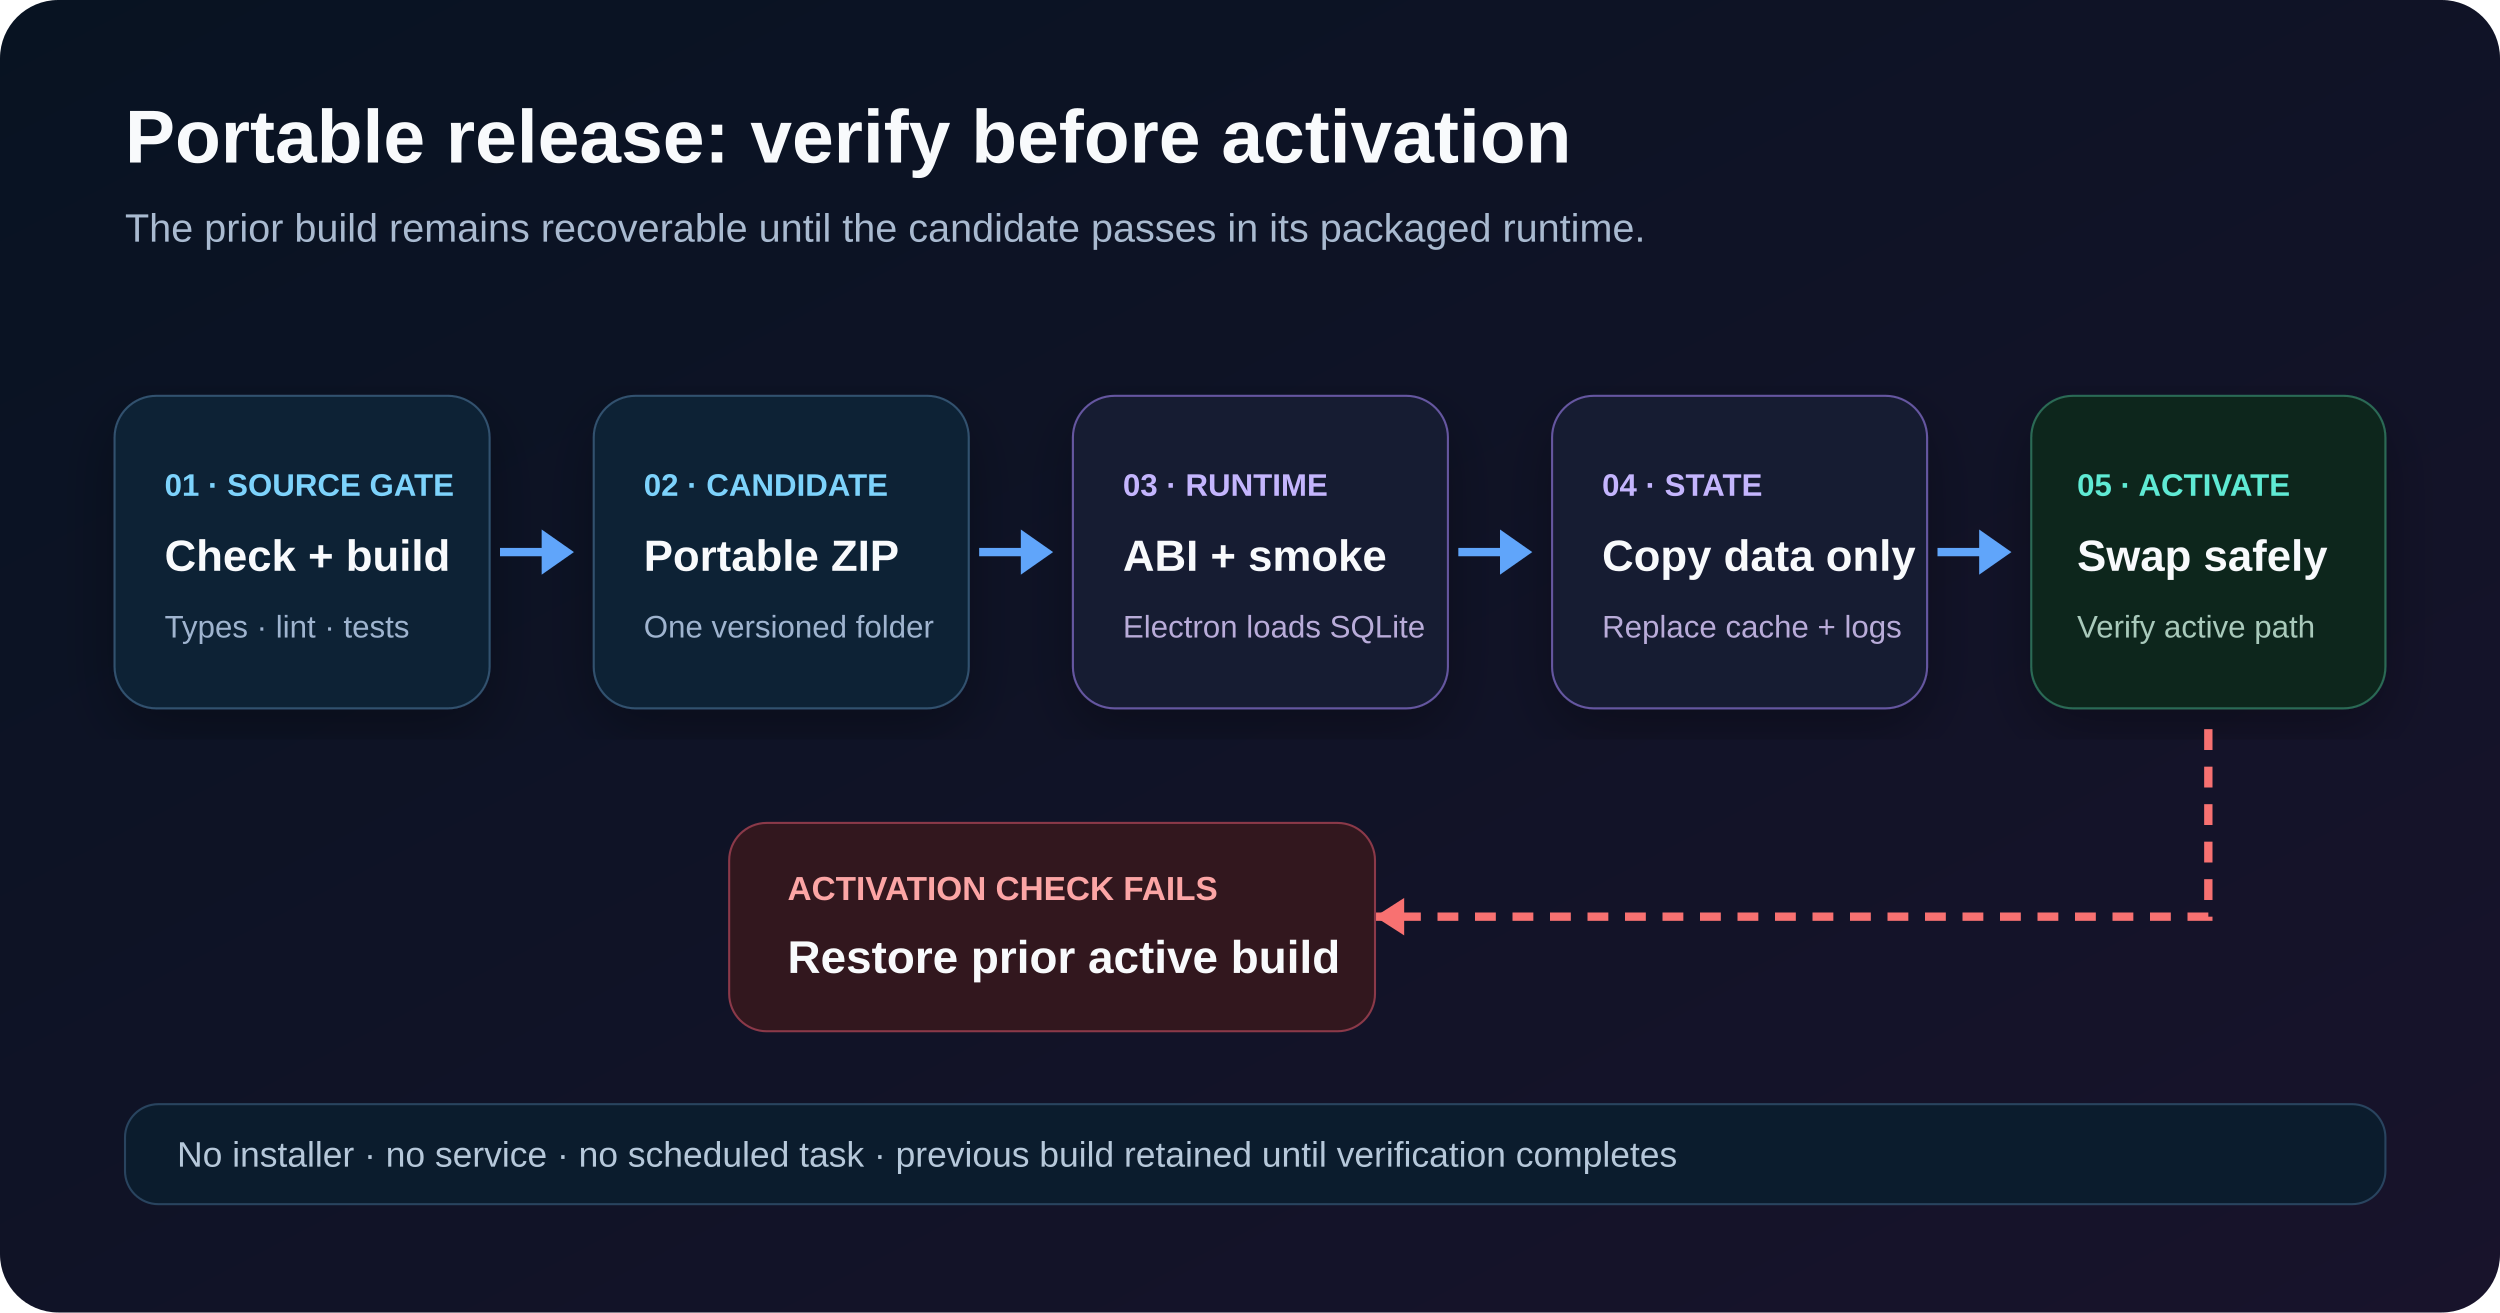
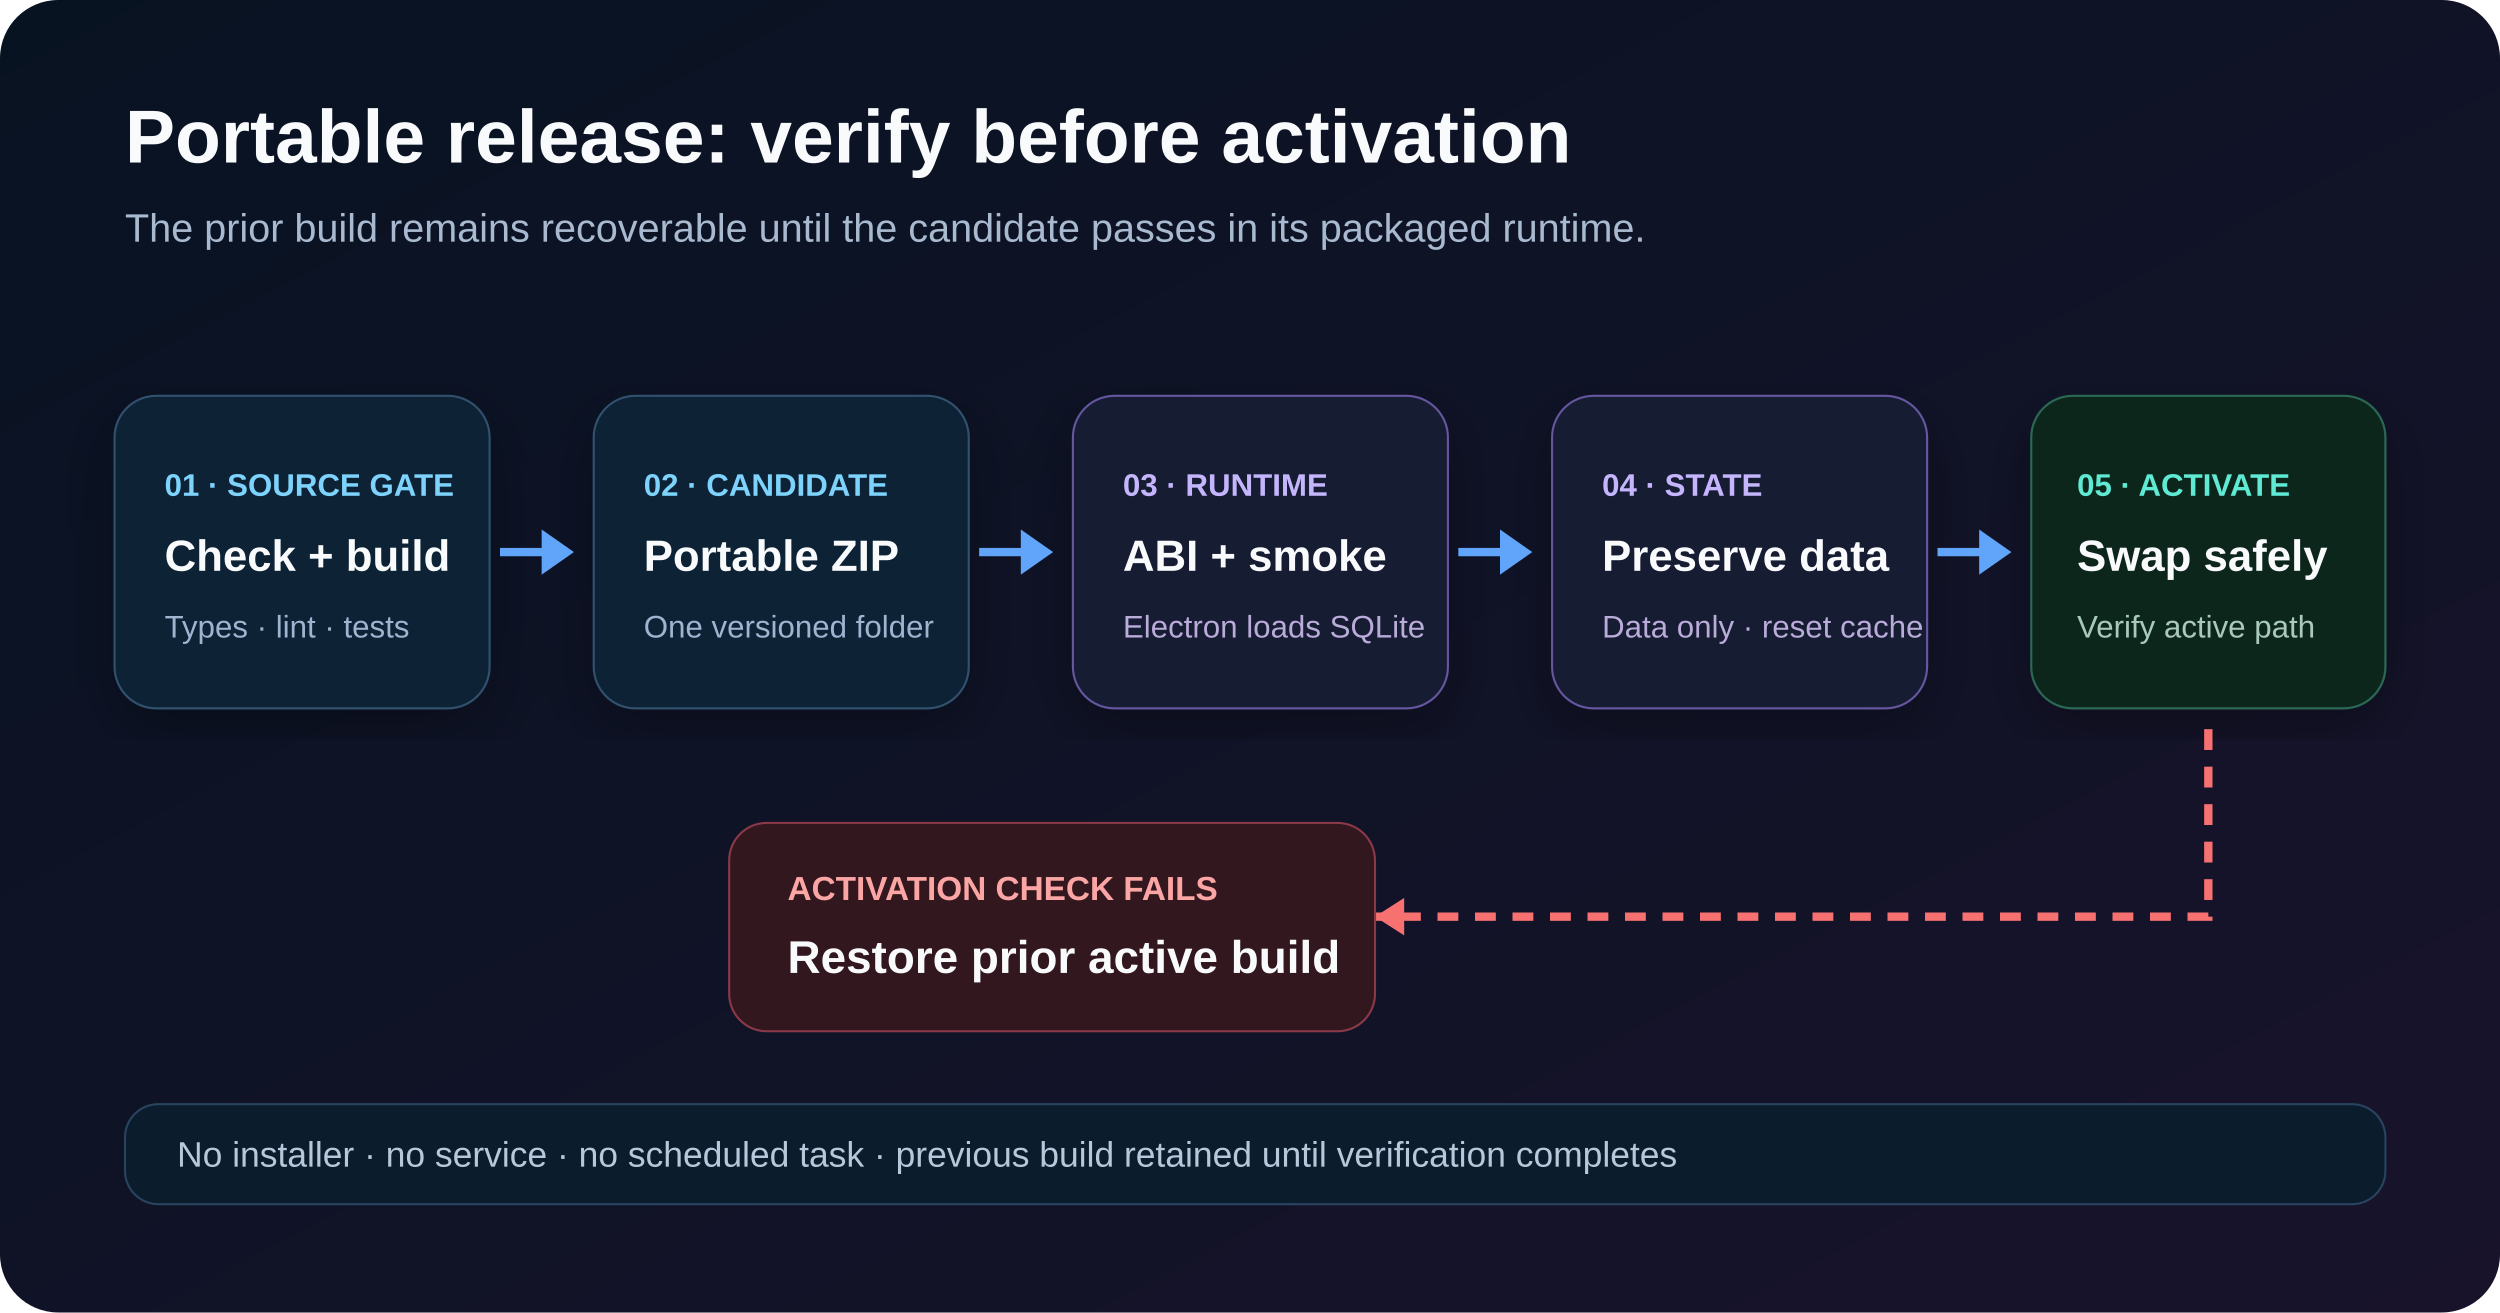
<svg xmlns="http://www.w3.org/2000/svg" width="1200" height="630" viewBox="0 0 1200 630" role="img" aria-labelledby="title desc">
  <defs>
    <linearGradient id="bg2" x1="0" y1="0" x2="1" y2="1">
      <stop stop-color="#081322" />
      <stop offset="1" stop-color="#18132b" />
    </linearGradient>
    <filter id="s2">
      <feDropShadow dx="0" dy="10" stdDeviation="14" flood-opacity=".3" />
    </filter>
  </defs>
  <rect width="1200" height="630" rx="28" fill="url(#bg2)" />
  <text x="60" y="78" fill="#f8fafc" font-family="Segoe UI,Arial,sans-serif" font-size="36" font-weight="700">Portable release: verify before activation</text>
  <text x="60" y="116" fill="#a9bad0" font-family="Segoe UI,Arial,sans-serif" font-size="19">The prior build remains recoverable until the candidate passes in its packaged runtime.</text>
  <g font-family="Segoe UI,Arial,sans-serif" filter="url(#s2)">
    <g transform="translate(55 190)">
      <rect width="180" height="150" rx="20" fill="#0d2236" stroke="#31516e" />
      <text x="24" y="48" fill="#7dd3fc" font-size="15" font-weight="700">01 · SOURCE GATE</text>
      <text x="24" y="84" fill="#f8fafc" font-size="21" font-weight="700">Check + build</text>
      <text x="24" y="116" fill="#9fb4cf" font-size="15">Types · lint · tests</text>
    </g>
    <g transform="translate(285 190)">
      <rect width="180" height="150" rx="20" fill="#0d2236" stroke="#31516e" />
      <text x="24" y="48" fill="#7dd3fc" font-size="15" font-weight="700">02 · CANDIDATE</text>
      <text x="24" y="84" fill="#f8fafc" font-size="21" font-weight="700">Portable ZIP</text>
      <text x="24" y="116" fill="#9fb4cf" font-size="15">One versioned folder</text>
    </g>
    <g transform="translate(515 190)">
      <rect width="180" height="150" rx="20" fill="#161a32" stroke="#6557a0" />
      <text x="24" y="48" fill="#c4b5fd" font-size="15" font-weight="700">03 · RUNTIME</text>
      <text x="24" y="84" fill="#f8fafc" font-size="21" font-weight="700">ABI + smoke</text>
      <text x="24" y="116" fill="#b9acd9" font-size="15">Electron loads SQLite</text>
    </g>
    <g transform="translate(745 190)">
      <rect width="180" height="150" rx="20" fill="#161a32" stroke="#6557a0" />
      <text x="24" y="48" fill="#c4b5fd" font-size="15" font-weight="700">04 · STATE</text>
-       <text x="24" y="84" fill="#f8fafc" font-size="21" font-weight="700">Copy data only</text>
-       <text x="24" y="116" fill="#b9acd9" font-size="15">Replace cache + logs</text>
+       <text x="24" y="84" fill="#f8fafc" font-size="21" font-weight="700">Preserve data</text>
+       <text x="24" y="116" fill="#b9acd9" font-size="15">Data only · reset cache</text>
    </g>
    <g transform="translate(975 190)">
      <rect width="170" height="150" rx="20" fill="#10271f" stroke="#2c6b55" />
      <text x="22" y="48" fill="#5eead4" font-size="15" font-weight="700">05 · ACTIVATE</text>
      <text x="22" y="84" fill="#f8fafc" font-size="21" font-weight="700">Swap safely</text>
      <text x="22" y="116" fill="#a9cabb" font-size="15">Verify active path</text>
    </g>
  </g>
  <g stroke="#60a5fa" stroke-width="4" fill="#60a5fa">
    <path d="M240 265h32" />
    <path d="M470 265h32" />
    <path d="M700 265h32" />
    <path d="M930 265h32" />
    <path d="M272 265l-10-7v14z" />
    <path d="M502 265l-10-7v14z" />
    <path d="M732 265l-10-7v14z" />
    <path d="M962 265l-10-7v14z" />
  </g>
  <path d="M1060 350v90H660" fill="none" stroke="#f87171" stroke-width="4" stroke-dasharray="10 8" />
  <path d="M660 440l14-9v18z" fill="#f87171" />
  <rect x="350" y="395" width="310" height="100" rx="18" fill="#32171e" stroke="#8b3949" />
  <text x="378" y="432" fill="#fca5a5" font-family="Segoe UI,Arial,sans-serif" font-size="16" font-weight="700">ACTIVATION CHECK FAILS</text>
  <text x="378" y="467" fill="#f8fafc" font-family="Segoe UI,Arial,sans-serif" font-size="22" font-weight="700">Restore prior active build</text>
  <rect x="60" y="530" width="1085" height="48" rx="16" fill="#0b1c2d" stroke="#29445f" />
  <text x="85" y="560" fill="#b6c8da" font-family="Segoe UI,Arial,sans-serif" font-size="17">No installer · no service · no scheduled task · previous build retained until verification completes</text>
</svg>
